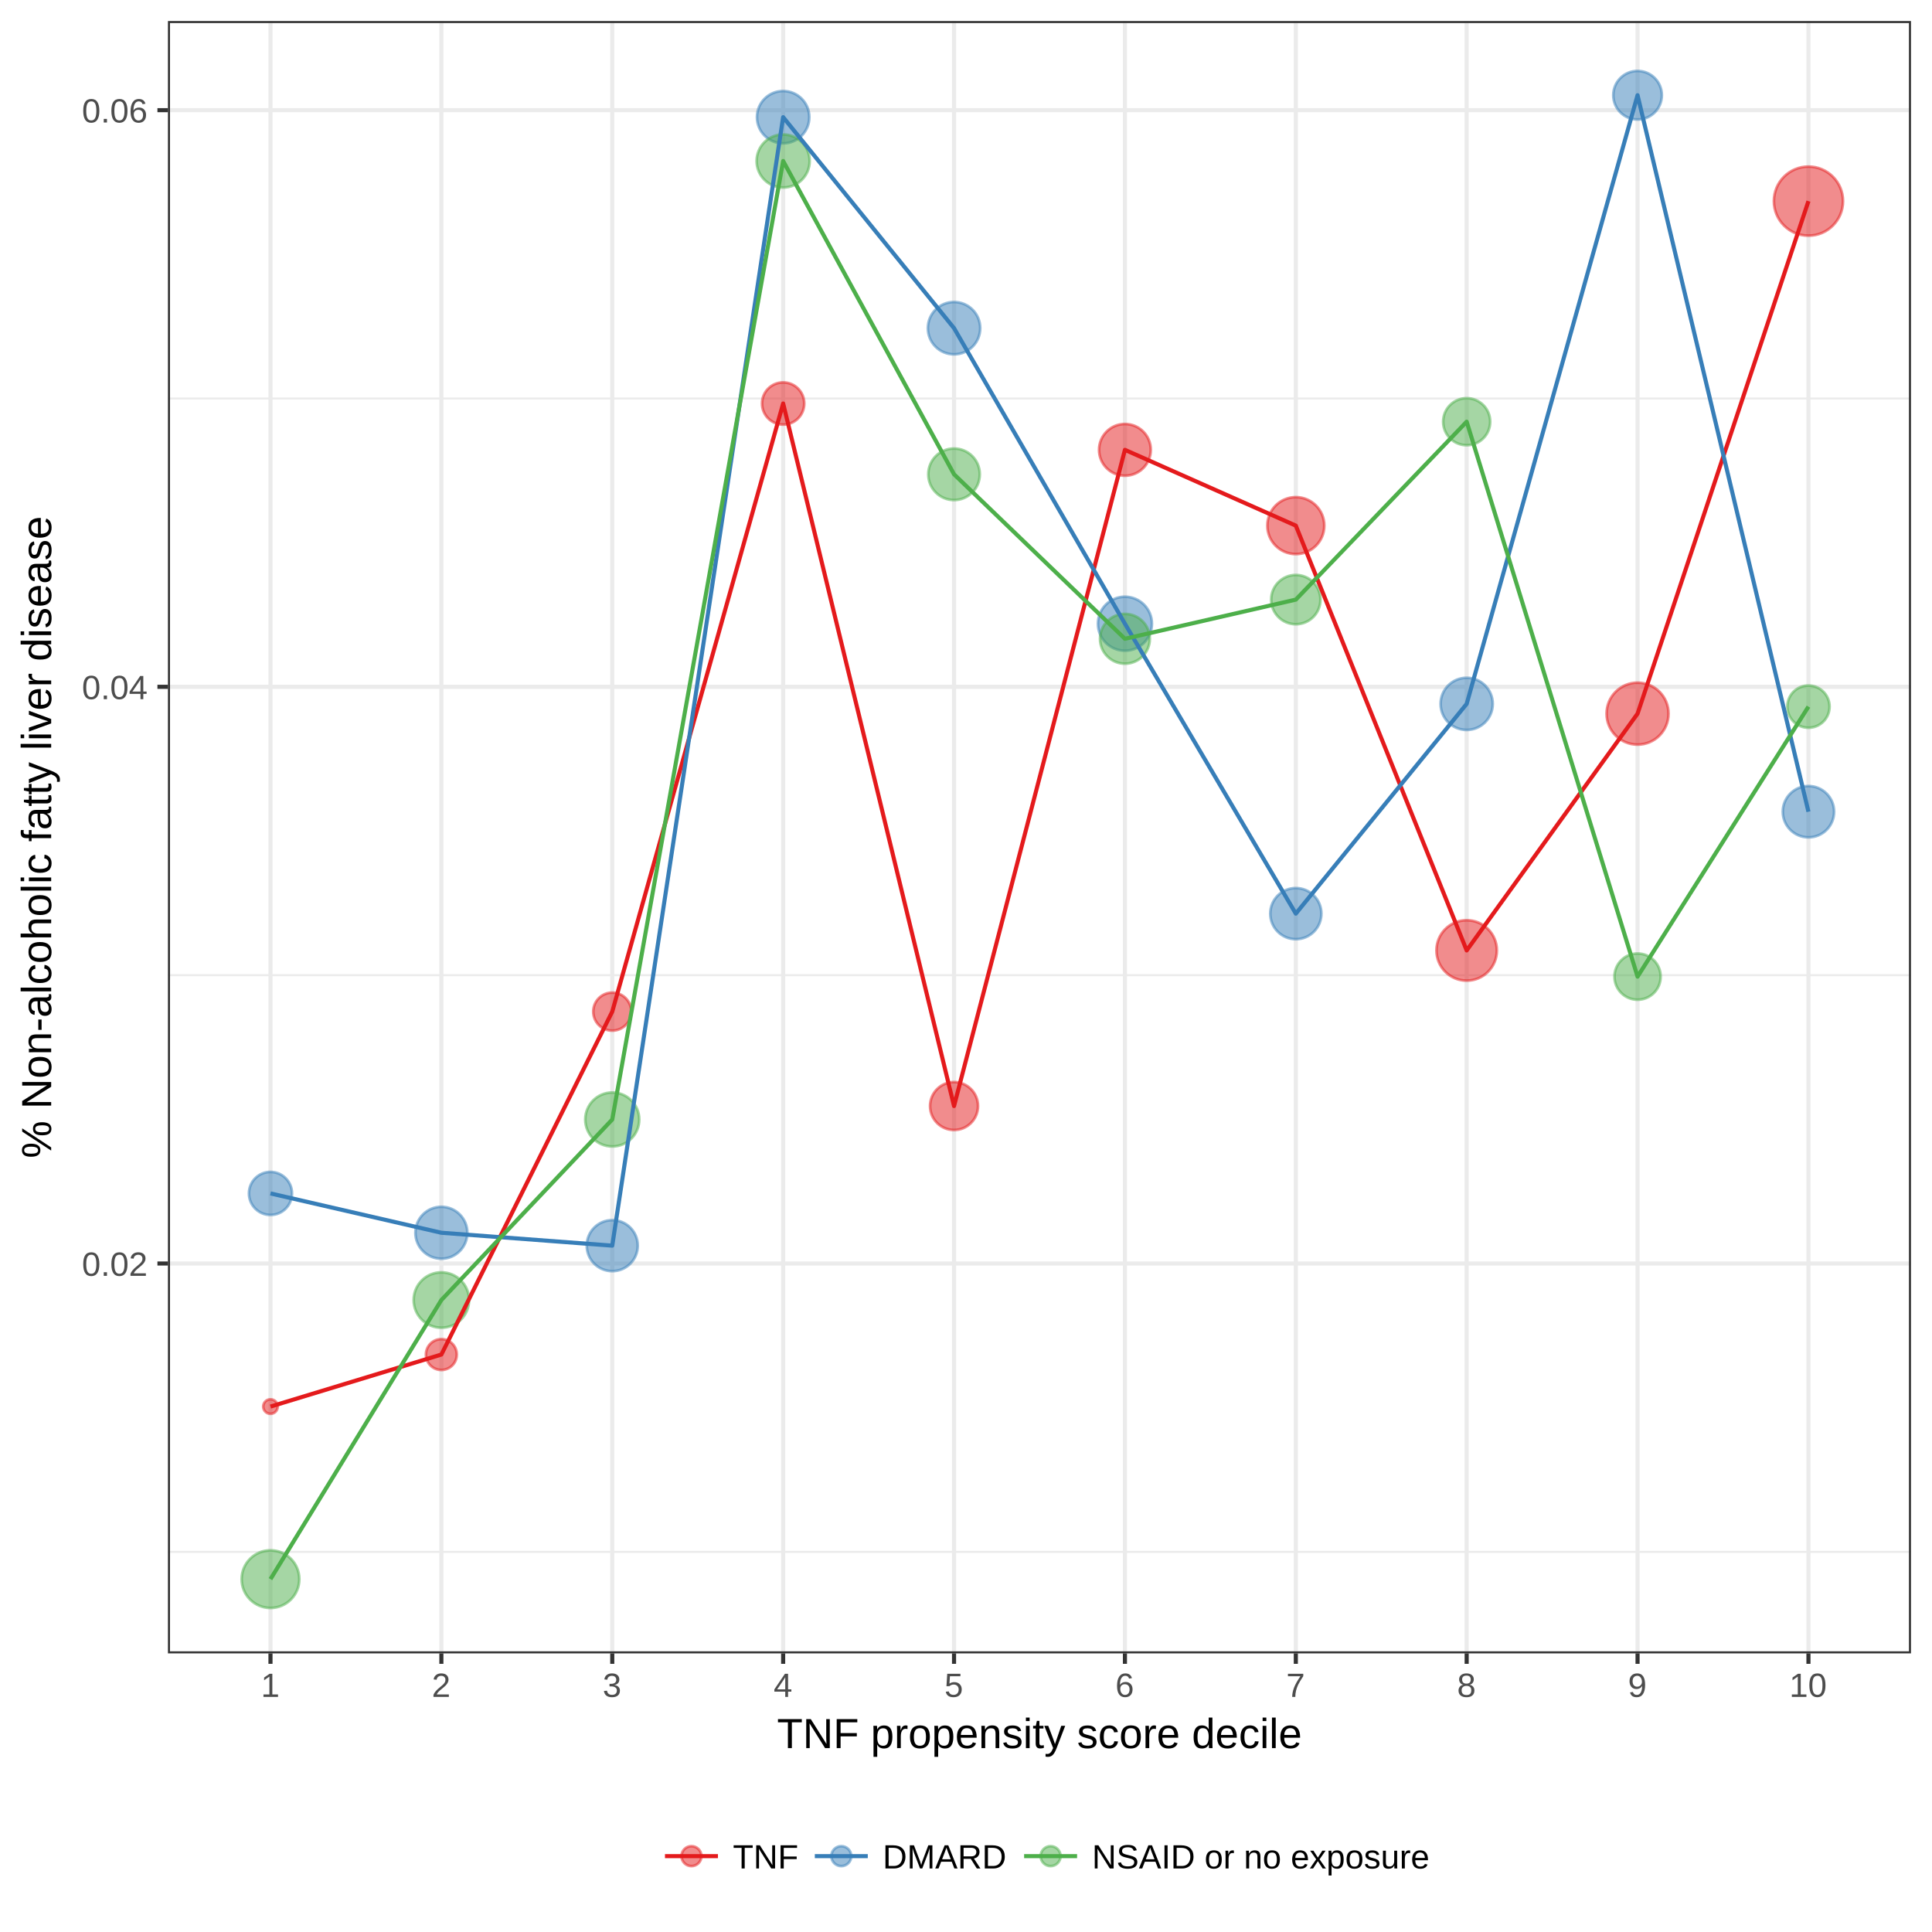
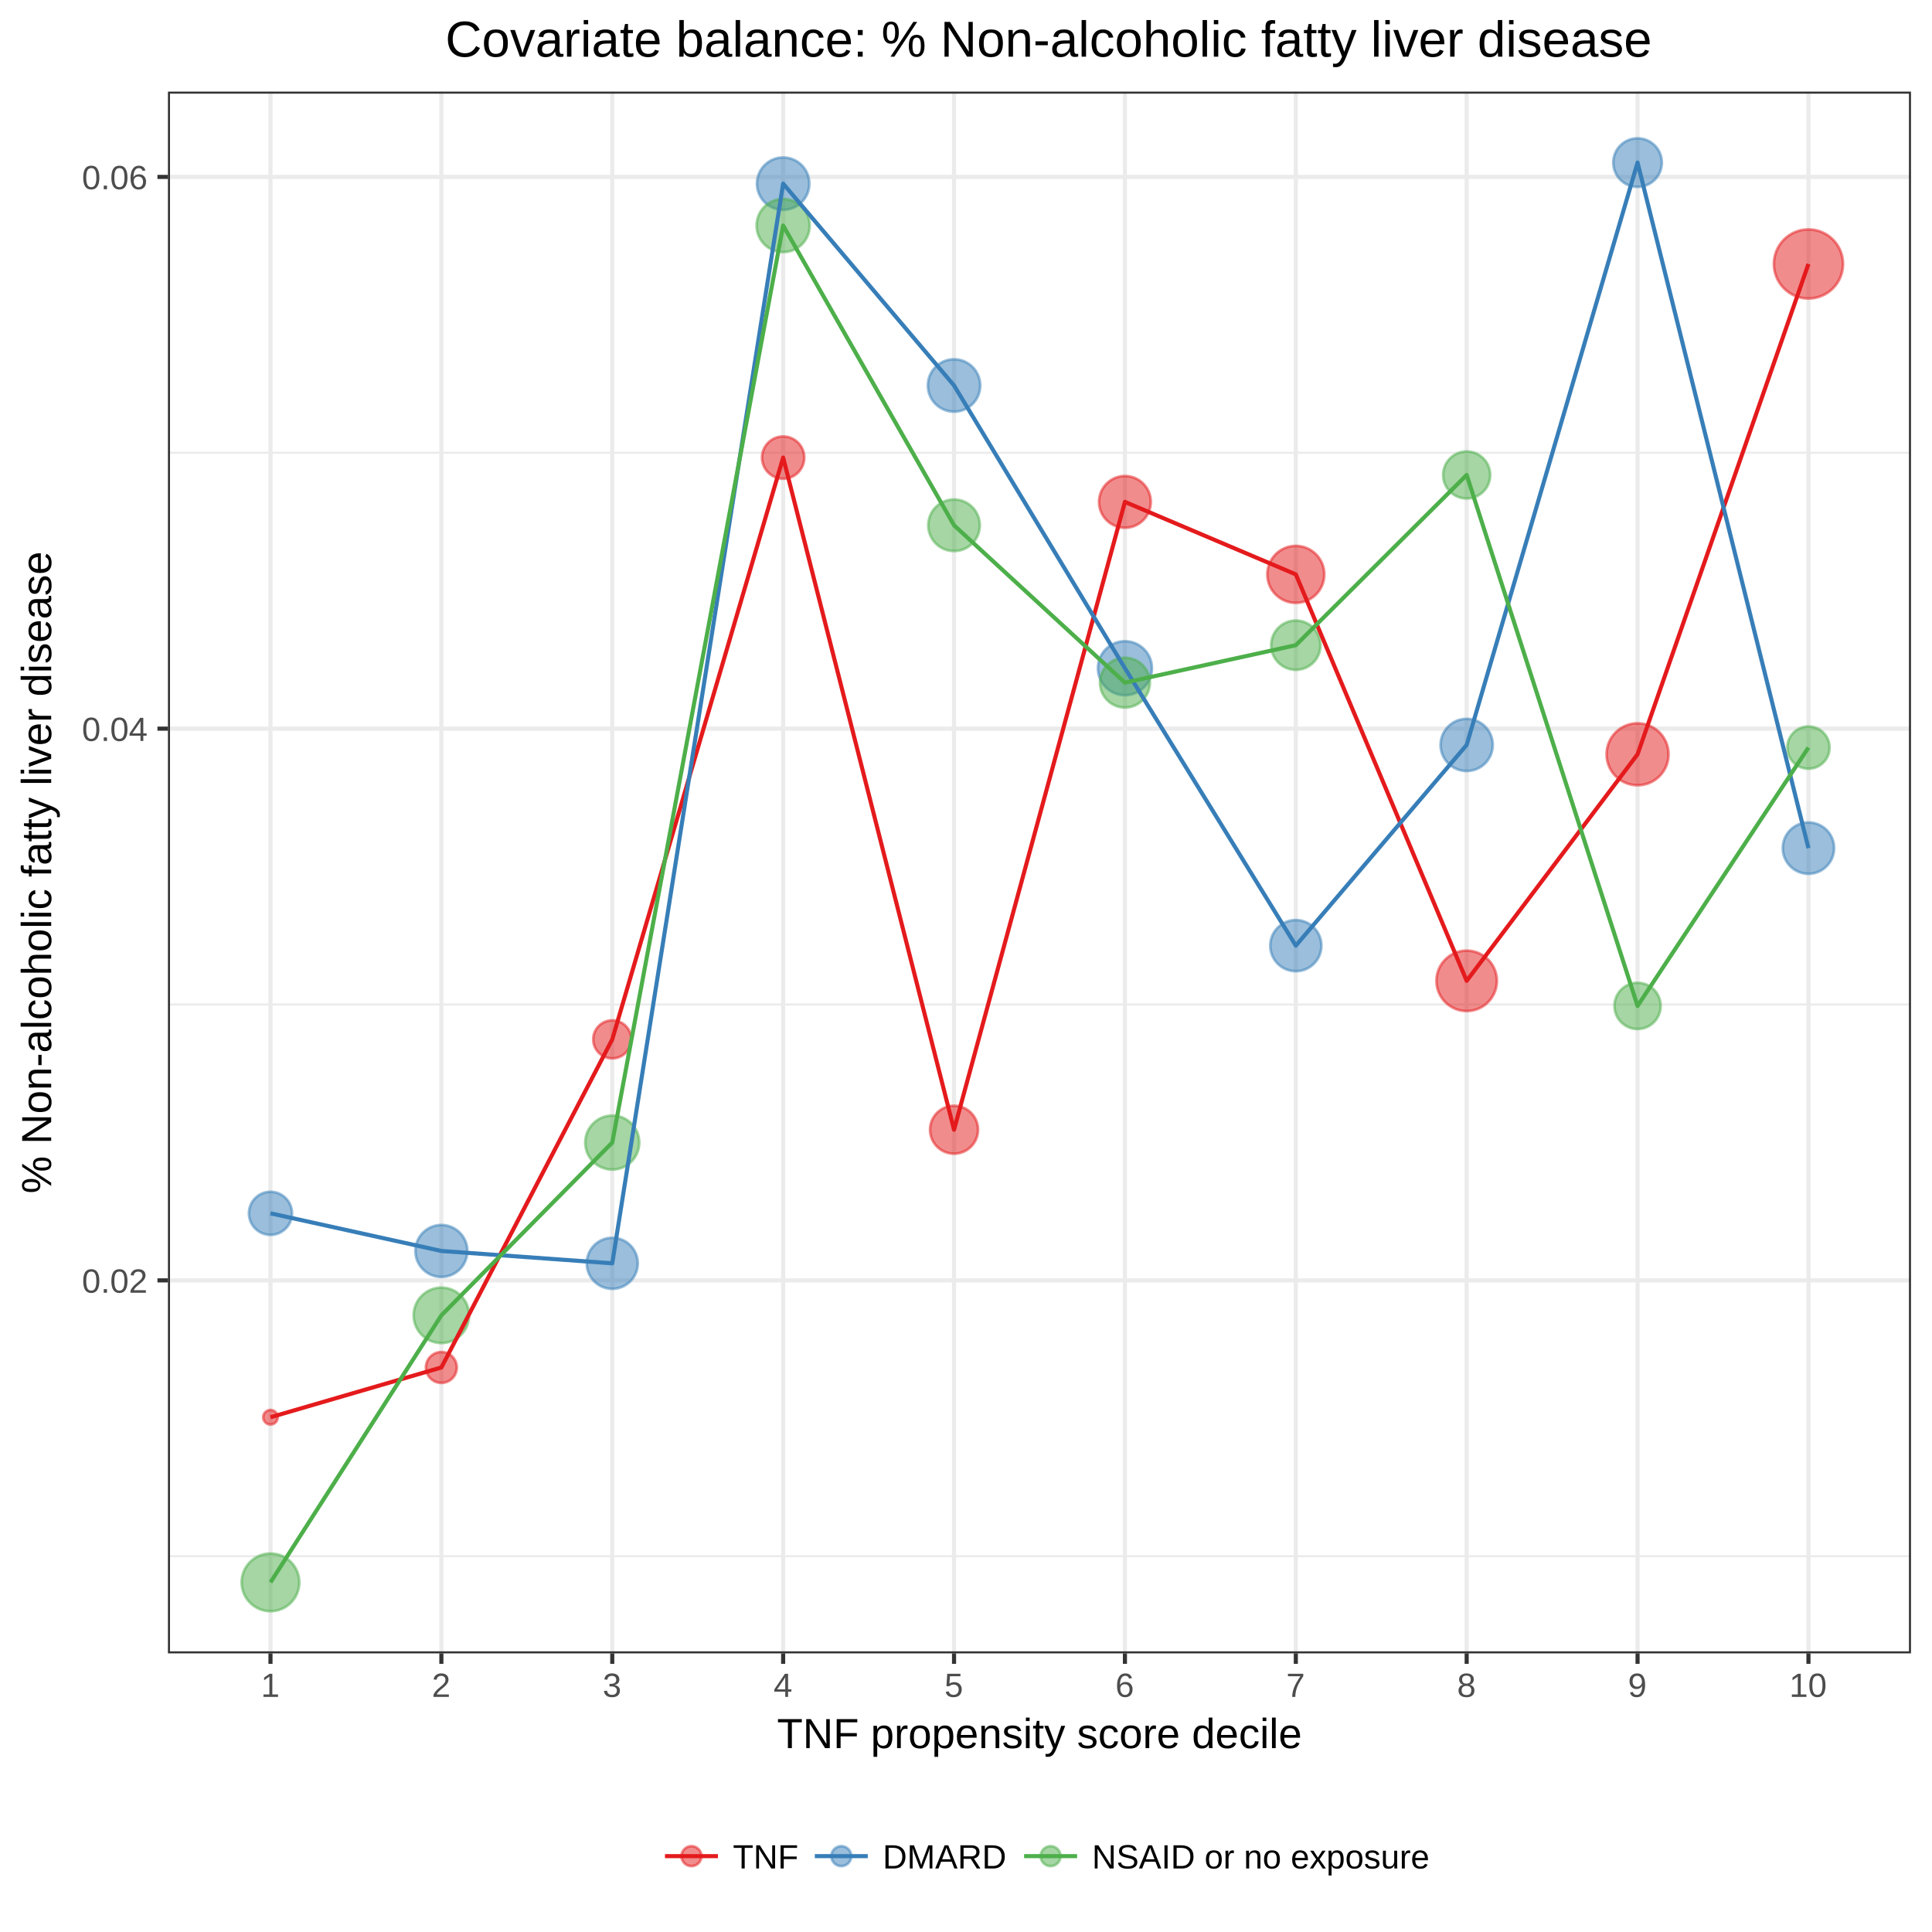
<svg xmlns="http://www.w3.org/2000/svg" viewBox="0 0 504.00 504.00">
  <defs>
    <style type="text/css">
    line, polyline, path, rect, circle {
      fill: none;
      stroke: #000000;
      stroke-linecap: round;
      stroke-linejoin: round;
      stroke-miterlimit: 10.00;
    }
  </style>
  </defs>
  <rect width="100%" height="100%" style="stroke: none; fill: #FFFFFF;" />
  <rect x="0.00" y="-0.00" width="504.00" height="504.00" style="stroke-width: 1.07; stroke: #FFFFFF; fill: #FFFFFF;" />
  <defs>
-     <clipPath id="cpNDMuODEzM3w0OTguNTIxfDQzMS4zMDl8NS40Nzk0NQ==">
-       <rect x="43.81" y="5.48" width="454.71" height="425.83" />
+     <clipPath id="cpNDMuODEzM3w0OTguNTIxfDQzMS4zMDl8MjMuODk4NQ==">
+       <rect x="43.81" y="23.90" width="454.71" height="407.41" />
    </clipPath>
  </defs>
-   <rect x="43.81" y="5.48" width="454.71" height="425.83" style="stroke-width: 1.07; stroke: none; fill: #FFFFFF;" clip-path="url(#cpNDMuODEzM3w0OTguNTIxfDQzMS4zMDl8NS40Nzk0NQ==)" />
-   <polyline points="43.81,404.83 498.52,404.83 " style="stroke-width: 0.53; stroke: #EBEBEB; stroke-linecap: butt;" clip-path="url(#cpNDMuODEzM3w0OTguNTIxfDQzMS4zMDl8NS40Nzk0NQ==)" />
-   <polyline points="43.81,254.39 498.52,254.39 " style="stroke-width: 0.53; stroke: #EBEBEB; stroke-linecap: butt;" clip-path="url(#cpNDMuODEzM3w0OTguNTIxfDQzMS4zMDl8NS40Nzk0NQ==)" />
-   <polyline points="43.81,103.95 498.52,103.95 " style="stroke-width: 0.53; stroke: #EBEBEB; stroke-linecap: butt;" clip-path="url(#cpNDMuODEzM3w0OTguNTIxfDQzMS4zMDl8NS40Nzk0NQ==)" />
-   <polyline points="43.81,329.61 498.52,329.61 " style="stroke-width: 1.07; stroke: #EBEBEB; stroke-linecap: butt;" clip-path="url(#cpNDMuODEzM3w0OTguNTIxfDQzMS4zMDl8NS40Nzk0NQ==)" />
-   <polyline points="43.81,179.17 498.52,179.17 " style="stroke-width: 1.07; stroke: #EBEBEB; stroke-linecap: butt;" clip-path="url(#cpNDMuODEzM3w0OTguNTIxfDQzMS4zMDl8NS40Nzk0NQ==)" />
-   <polyline points="43.81,28.74 498.52,28.74 " style="stroke-width: 1.07; stroke: #EBEBEB; stroke-linecap: butt;" clip-path="url(#cpNDMuODEzM3w0OTguNTIxfDQzMS4zMDl8NS40Nzk0NQ==)" />
-   <polyline points="70.56,431.31 70.56,5.48 " style="stroke-width: 1.07; stroke: #EBEBEB; stroke-linecap: butt;" clip-path="url(#cpNDMuODEzM3w0OTguNTIxfDQzMS4zMDl8NS40Nzk0NQ==)" />
-   <polyline points="115.14,431.31 115.14,5.48 " style="stroke-width: 1.07; stroke: #EBEBEB; stroke-linecap: butt;" clip-path="url(#cpNDMuODEzM3w0OTguNTIxfDQzMS4zMDl8NS40Nzk0NQ==)" />
-   <polyline points="159.72,431.31 159.72,5.48 " style="stroke-width: 1.07; stroke: #EBEBEB; stroke-linecap: butt;" clip-path="url(#cpNDMuODEzM3w0OTguNTIxfDQzMS4zMDl8NS40Nzk0NQ==)" />
-   <polyline points="204.30,431.31 204.30,5.48 " style="stroke-width: 1.07; stroke: #EBEBEB; stroke-linecap: butt;" clip-path="url(#cpNDMuODEzM3w0OTguNTIxfDQzMS4zMDl8NS40Nzk0NQ==)" />
-   <polyline points="248.88,431.31 248.88,5.48 " style="stroke-width: 1.07; stroke: #EBEBEB; stroke-linecap: butt;" clip-path="url(#cpNDMuODEzM3w0OTguNTIxfDQzMS4zMDl8NS40Nzk0NQ==)" />
-   <polyline points="293.46,431.31 293.46,5.48 " style="stroke-width: 1.07; stroke: #EBEBEB; stroke-linecap: butt;" clip-path="url(#cpNDMuODEzM3w0OTguNTIxfDQzMS4zMDl8NS40Nzk0NQ==)" />
-   <polyline points="338.04,431.31 338.04,5.48 " style="stroke-width: 1.07; stroke: #EBEBEB; stroke-linecap: butt;" clip-path="url(#cpNDMuODEzM3w0OTguNTIxfDQzMS4zMDl8NS40Nzk0NQ==)" />
-   <polyline points="382.61,431.31 382.61,5.48 " style="stroke-width: 1.07; stroke: #EBEBEB; stroke-linecap: butt;" clip-path="url(#cpNDMuODEzM3w0OTguNTIxfDQzMS4zMDl8NS40Nzk0NQ==)" />
-   <polyline points="427.19,431.31 427.19,5.48 " style="stroke-width: 1.07; stroke: #EBEBEB; stroke-linecap: butt;" clip-path="url(#cpNDMuODEzM3w0OTguNTIxfDQzMS4zMDl8NS40Nzk0NQ==)" />
-   <polyline points="471.77,431.31 471.77,5.48 " style="stroke-width: 1.07; stroke: #EBEBEB; stroke-linecap: butt;" clip-path="url(#cpNDMuODEzM3w0OTguNTIxfDQzMS4zMDl8NS40Nzk0NQ==)" />
-   <circle cx="70.56" cy="366.93" r="1.42pt" style="stroke-width: 0.71; stroke: #E41A1C; stroke-opacity: 0.50; fill: #E41A1C; fill-opacity: 0.50;" clip-path="url(#cpNDMuODEzM3w0OTguNTIxfDQzMS4zMDl8NS40Nzk0NQ==)" />
-   <circle cx="115.14" cy="353.36" r="3.02pt" style="stroke-width: 0.71; stroke: #E41A1C; stroke-opacity: 0.50; fill: #E41A1C; fill-opacity: 0.50;" clip-path="url(#cpNDMuODEzM3w0OTguNTIxfDQzMS4zMDl8NS40Nzk0NQ==)" />
-   <circle cx="159.72" cy="263.90" r="3.72pt" style="stroke-width: 0.71; stroke: #E41A1C; stroke-opacity: 0.50; fill: #E41A1C; fill-opacity: 0.50;" clip-path="url(#cpNDMuODEzM3w0OTguNTIxfDQzMS4zMDl8NS40Nzk0NQ==)" />
-   <circle cx="204.30" cy="105.26" r="4.13pt" style="stroke-width: 0.71; stroke: #E41A1C; stroke-opacity: 0.50; fill: #E41A1C; fill-opacity: 0.50;" clip-path="url(#cpNDMuODEzM3w0OTguNTIxfDQzMS4zMDl8NS40Nzk0NQ==)" />
-   <circle cx="248.88" cy="288.53" r="4.69pt" style="stroke-width: 0.71; stroke: #E41A1C; stroke-opacity: 0.50; fill: #E41A1C; fill-opacity: 0.50;" clip-path="url(#cpNDMuODEzM3w0OTguNTIxfDQzMS4zMDl8NS40Nzk0NQ==)" />
-   <circle cx="293.46" cy="117.35" r="5.06pt" style="stroke-width: 0.71; stroke: #E41A1C; stroke-opacity: 0.50; fill: #E41A1C; fill-opacity: 0.50;" clip-path="url(#cpNDMuODEzM3w0OTguNTIxfDQzMS4zMDl8NS40Nzk0NQ==)" />
-   <circle cx="338.04" cy="137.12" r="5.57pt" style="stroke-width: 0.71; stroke: #E41A1C; stroke-opacity: 0.50; fill: #E41A1C; fill-opacity: 0.50;" clip-path="url(#cpNDMuODEzM3w0OTguNTIxfDQzMS4zMDl8NS40Nzk0NQ==)" />
-   <circle cx="382.61" cy="247.94" r="5.91pt" style="stroke-width: 0.71; stroke: #E41A1C; stroke-opacity: 0.50; fill: #E41A1C; fill-opacity: 0.50;" clip-path="url(#cpNDMuODEzM3w0OTguNTIxfDQzMS4zMDl8NS40Nzk0NQ==)" />
-   <circle cx="427.19" cy="186.17" r="6.06pt" style="stroke-width: 0.71; stroke: #E41A1C; stroke-opacity: 0.50; fill: #E41A1C; fill-opacity: 0.50;" clip-path="url(#cpNDMuODEzM3w0OTguNTIxfDQzMS4zMDl8NS40Nzk0NQ==)" />
-   <circle cx="471.77" cy="52.47" r="6.76pt" style="stroke-width: 0.71; stroke: #E41A1C; stroke-opacity: 0.50; fill: #E41A1C; fill-opacity: 0.50;" clip-path="url(#cpNDMuODEzM3w0OTguNTIxfDQzMS4zMDl8NS40Nzk0NQ==)" />
-   <circle cx="70.56" cy="311.33" r="4.21pt" style="stroke-width: 0.71; stroke: #377EB8; stroke-opacity: 0.50; fill: #377EB8; fill-opacity: 0.50;" clip-path="url(#cpNDMuODEzM3w0OTguNTIxfDQzMS4zMDl8NS40Nzk0NQ==)" />
-   <circle cx="115.14" cy="321.59" r="5.08pt" style="stroke-width: 0.71; stroke: #377EB8; stroke-opacity: 0.50; fill: #377EB8; fill-opacity: 0.50;" clip-path="url(#cpNDMuODEzM3w0OTguNTIxfDQzMS4zMDl8NS40Nzk0NQ==)" />
-   <circle cx="159.72" cy="324.95" r="4.99pt" style="stroke-width: 0.71; stroke: #377EB8; stroke-opacity: 0.50; fill: #377EB8; fill-opacity: 0.50;" clip-path="url(#cpNDMuODEzM3w0OTguNTIxfDQzMS4zMDl8NS40Nzk0NQ==)" />
-   <circle cx="204.30" cy="30.57" r="5.12pt" style="stroke-width: 0.71; stroke: #377EB8; stroke-opacity: 0.50; fill: #377EB8; fill-opacity: 0.50;" clip-path="url(#cpNDMuODEzM3w0OTguNTIxfDQzMS4zMDl8NS40Nzk0NQ==)" />
-   <circle cx="248.88" cy="85.61" r="5.12pt" style="stroke-width: 0.71; stroke: #377EB8; stroke-opacity: 0.50; fill: #377EB8; fill-opacity: 0.50;" clip-path="url(#cpNDMuODEzM3w0OTguNTIxfDQzMS4zMDl8NS40Nzk0NQ==)" />
-   <circle cx="293.46" cy="162.71" r="5.28pt" style="stroke-width: 0.71; stroke: #377EB8; stroke-opacity: 0.50; fill: #377EB8; fill-opacity: 0.50;" clip-path="url(#cpNDMuODEzM3w0OTguNTIxfDQzMS4zMDl8NS40Nzk0NQ==)" />
-   <circle cx="338.04" cy="238.34" r="5.00pt" style="stroke-width: 0.71; stroke: #377EB8; stroke-opacity: 0.50; fill: #377EB8; fill-opacity: 0.50;" clip-path="url(#cpNDMuODEzM3w0OTguNTIxfDQzMS4zMDl8NS40Nzk0NQ==)" />
-   <circle cx="382.61" cy="183.62" r="5.10pt" style="stroke-width: 0.71; stroke: #377EB8; stroke-opacity: 0.50; fill: #377EB8; fill-opacity: 0.50;" clip-path="url(#cpNDMuODEzM3w0OTguNTIxfDQzMS4zMDl8NS40Nzk0NQ==)" />
-   <circle cx="427.19" cy="24.84" r="4.75pt" style="stroke-width: 0.71; stroke: #377EB8; stroke-opacity: 0.50; fill: #377EB8; fill-opacity: 0.50;" clip-path="url(#cpNDMuODEzM3w0OTguNTIxfDQzMS4zMDl8NS40Nzk0NQ==)" />
-   <circle cx="471.77" cy="211.75" r="5.02pt" style="stroke-width: 0.71; stroke: #377EB8; stroke-opacity: 0.50; fill: #377EB8; fill-opacity: 0.50;" clip-path="url(#cpNDMuODEzM3w0OTguNTIxfDQzMS4zMDl8NS40Nzk0NQ==)" />
-   <circle cx="70.56" cy="411.95" r="5.64pt" style="stroke-width: 0.71; stroke: #4DAF4A; stroke-opacity: 0.50; fill: #4DAF4A; fill-opacity: 0.50;" clip-path="url(#cpNDMuODEzM3w0OTguNTIxfDQzMS4zMDl8NS40Nzk0NQ==)" />
-   <circle cx="115.14" cy="339.14" r="5.42pt" style="stroke-width: 0.71; stroke: #4DAF4A; stroke-opacity: 0.50; fill: #4DAF4A; fill-opacity: 0.50;" clip-path="url(#cpNDMuODEzM3w0OTguNTIxfDQzMS4zMDl8NS40Nzk0NQ==)" />
-   <circle cx="159.72" cy="292.04" r="5.28pt" style="stroke-width: 0.71; stroke: #4DAF4A; stroke-opacity: 0.50; fill: #4DAF4A; fill-opacity: 0.50;" clip-path="url(#cpNDMuODEzM3w0OTguNTIxfDQzMS4zMDl8NS40Nzk0NQ==)" />
-   <circle cx="204.30" cy="42.00" r="5.19pt" style="stroke-width: 0.71; stroke: #4DAF4A; stroke-opacity: 0.50; fill: #4DAF4A; fill-opacity: 0.50;" clip-path="url(#cpNDMuODEzM3w0OTguNTIxfDQzMS4zMDl8NS40Nzk0NQ==)" />
-   <circle cx="248.88" cy="123.73" r="5.04pt" style="stroke-width: 0.71; stroke: #4DAF4A; stroke-opacity: 0.50; fill: #4DAF4A; fill-opacity: 0.50;" clip-path="url(#cpNDMuODEzM3w0OTguNTIxfDQzMS4zMDl8NS40Nzk0NQ==)" />
-   <circle cx="293.46" cy="166.64" r="4.87pt" style="stroke-width: 0.71; stroke: #4DAF4A; stroke-opacity: 0.50; fill: #4DAF4A; fill-opacity: 0.50;" clip-path="url(#cpNDMuODEzM3w0OTguNTIxfDQzMS4zMDl8NS40Nzk0NQ==)" />
-   <circle cx="338.04" cy="156.42" r="4.82pt" style="stroke-width: 0.71; stroke: #4DAF4A; stroke-opacity: 0.50; fill: #4DAF4A; fill-opacity: 0.50;" clip-path="url(#cpNDMuODEzM3w0OTguNTIxfDQzMS4zMDl8NS40Nzk0NQ==)" />
-   <circle cx="382.61" cy="110.01" r="4.60pt" style="stroke-width: 0.71; stroke: #4DAF4A; stroke-opacity: 0.50; fill: #4DAF4A; fill-opacity: 0.50;" clip-path="url(#cpNDMuODEzM3w0OTguNTIxfDQzMS4zMDl8NS40Nzk0NQ==)" />
-   <circle cx="427.19" cy="254.77" r="4.52pt" style="stroke-width: 0.71; stroke: #4DAF4A; stroke-opacity: 0.50; fill: #4DAF4A; fill-opacity: 0.50;" clip-path="url(#cpNDMuODEzM3w0OTguNTIxfDQzMS4zMDl8NS40Nzk0NQ==)" />
-   <circle cx="471.77" cy="184.34" r="4.13pt" style="stroke-width: 0.71; stroke: #4DAF4A; stroke-opacity: 0.50; fill: #4DAF4A; fill-opacity: 0.50;" clip-path="url(#cpNDMuODEzM3w0OTguNTIxfDQzMS4zMDl8NS40Nzk0NQ==)" />
-   <polyline points="70.56,366.93 115.14,353.36 159.72,263.90 204.30,105.26 248.88,288.53 293.46,117.35 338.04,137.12 382.61,247.94 427.19,186.17 471.77,52.47 " style="stroke-width: 1.07; stroke: #E41A1C; stroke-linecap: butt;" clip-path="url(#cpNDMuODEzM3w0OTguNTIxfDQzMS4zMDl8NS40Nzk0NQ==)" />
-   <polyline points="70.56,311.33 115.14,321.59 159.72,324.95 204.30,30.57 248.88,85.61 293.46,162.71 338.04,238.34 382.61,183.62 427.19,24.84 471.77,211.75 " style="stroke-width: 1.07; stroke: #377EB8; stroke-linecap: butt;" clip-path="url(#cpNDMuODEzM3w0OTguNTIxfDQzMS4zMDl8NS40Nzk0NQ==)" />
-   <polyline points="70.56,411.95 115.14,339.14 159.72,292.04 204.30,42.00 248.88,123.73 293.46,166.64 338.04,156.42 382.61,110.01 427.19,254.77 471.77,184.34 " style="stroke-width: 1.07; stroke: #4DAF4A; stroke-linecap: butt;" clip-path="url(#cpNDMuODEzM3w0OTguNTIxfDQzMS4zMDl8NS40Nzk0NQ==)" />
-   <rect x="43.81" y="5.48" width="454.71" height="425.83" style="stroke-width: 1.07; stroke: #333333;" clip-path="url(#cpNDMuODEzM3w0OTguNTIxfDQzMS4zMDl8NS40Nzk0NQ==)" />
+   <rect x="43.81" y="23.90" width="454.71" height="407.41" style="stroke-width: 1.07; stroke: none; fill: #FFFFFF;" clip-path="url(#cpNDMuODEzM3w0OTguNTIxfDQzMS4zMDl8MjMuODk4NQ==)" />
+   <polyline points="43.81,405.97 498.52,405.97 " style="stroke-width: 0.53; stroke: #EBEBEB; stroke-linecap: butt;" clip-path="url(#cpNDMuODEzM3w0OTguNTIxfDQzMS4zMDl8MjMuODk4NQ==)" />
+   <polyline points="43.81,262.04 498.52,262.04 " style="stroke-width: 0.53; stroke: #EBEBEB; stroke-linecap: butt;" clip-path="url(#cpNDMuODEzM3w0OTguNTIxfDQzMS4zMDl8MjMuODk4NQ==)" />
+   <polyline points="43.81,118.11 498.52,118.11 " style="stroke-width: 0.53; stroke: #EBEBEB; stroke-linecap: butt;" clip-path="url(#cpNDMuODEzM3w0OTguNTIxfDQzMS4zMDl8MjMuODk4NQ==)" />
+   <polyline points="43.81,334.01 498.52,334.01 " style="stroke-width: 1.07; stroke: #EBEBEB; stroke-linecap: butt;" clip-path="url(#cpNDMuODEzM3w0OTguNTIxfDQzMS4zMDl8MjMuODk4NQ==)" />
+   <polyline points="43.81,190.08 498.52,190.08 " style="stroke-width: 1.07; stroke: #EBEBEB; stroke-linecap: butt;" clip-path="url(#cpNDMuODEzM3w0OTguNTIxfDQzMS4zMDl8MjMuODk4NQ==)" />
+   <polyline points="43.81,46.15 498.52,46.15 " style="stroke-width: 1.07; stroke: #EBEBEB; stroke-linecap: butt;" clip-path="url(#cpNDMuODEzM3w0OTguNTIxfDQzMS4zMDl8MjMuODk4NQ==)" />
+   <polyline points="70.56,431.31 70.56,23.90 " style="stroke-width: 1.07; stroke: #EBEBEB; stroke-linecap: butt;" clip-path="url(#cpNDMuODEzM3w0OTguNTIxfDQzMS4zMDl8MjMuODk4NQ==)" />
+   <polyline points="115.14,431.31 115.14,23.90 " style="stroke-width: 1.07; stroke: #EBEBEB; stroke-linecap: butt;" clip-path="url(#cpNDMuODEzM3w0OTguNTIxfDQzMS4zMDl8MjMuODk4NQ==)" />
+   <polyline points="159.72,431.31 159.72,23.90 " style="stroke-width: 1.07; stroke: #EBEBEB; stroke-linecap: butt;" clip-path="url(#cpNDMuODEzM3w0OTguNTIxfDQzMS4zMDl8MjMuODk4NQ==)" />
+   <polyline points="204.30,431.31 204.30,23.90 " style="stroke-width: 1.07; stroke: #EBEBEB; stroke-linecap: butt;" clip-path="url(#cpNDMuODEzM3w0OTguNTIxfDQzMS4zMDl8MjMuODk4NQ==)" />
+   <polyline points="248.88,431.31 248.88,23.90 " style="stroke-width: 1.07; stroke: #EBEBEB; stroke-linecap: butt;" clip-path="url(#cpNDMuODEzM3w0OTguNTIxfDQzMS4zMDl8MjMuODk4NQ==)" />
+   <polyline points="293.46,431.31 293.46,23.90 " style="stroke-width: 1.07; stroke: #EBEBEB; stroke-linecap: butt;" clip-path="url(#cpNDMuODEzM3w0OTguNTIxfDQzMS4zMDl8MjMuODk4NQ==)" />
+   <polyline points="338.04,431.31 338.04,23.90 " style="stroke-width: 1.07; stroke: #EBEBEB; stroke-linecap: butt;" clip-path="url(#cpNDMuODEzM3w0OTguNTIxfDQzMS4zMDl8MjMuODk4NQ==)" />
+   <polyline points="382.61,431.31 382.61,23.90 " style="stroke-width: 1.07; stroke: #EBEBEB; stroke-linecap: butt;" clip-path="url(#cpNDMuODEzM3w0OTguNTIxfDQzMS4zMDl8MjMuODk4NQ==)" />
+   <polyline points="427.19,431.31 427.19,23.90 " style="stroke-width: 1.07; stroke: #EBEBEB; stroke-linecap: butt;" clip-path="url(#cpNDMuODEzM3w0OTguNTIxfDQzMS4zMDl8MjMuODk4NQ==)" />
+   <polyline points="471.77,431.31 471.77,23.90 " style="stroke-width: 1.07; stroke: #EBEBEB; stroke-linecap: butt;" clip-path="url(#cpNDMuODEzM3w0OTguNTIxfDQzMS4zMDl8MjMuODk4NQ==)" />
+   <circle cx="70.56" cy="369.72" r="1.42pt" style="stroke-width: 0.71; stroke: #E41A1C; stroke-opacity: 0.50; fill: #E41A1C; fill-opacity: 0.50;" clip-path="url(#cpNDMuODEzM3w0OTguNTIxfDQzMS4zMDl8MjMuODk4NQ==)" />
+   <circle cx="115.14" cy="356.73" r="3.02pt" style="stroke-width: 0.71; stroke: #E41A1C; stroke-opacity: 0.50; fill: #E41A1C; fill-opacity: 0.50;" clip-path="url(#cpNDMuODEzM3w0OTguNTIxfDQzMS4zMDl8MjMuODk4NQ==)" />
+   <circle cx="159.72" cy="271.14" r="3.72pt" style="stroke-width: 0.71; stroke: #E41A1C; stroke-opacity: 0.50; fill: #E41A1C; fill-opacity: 0.50;" clip-path="url(#cpNDMuODEzM3w0OTguNTIxfDQzMS4zMDl8MjMuODk4NQ==)" />
+   <circle cx="204.30" cy="119.37" r="4.13pt" style="stroke-width: 0.71; stroke: #E41A1C; stroke-opacity: 0.50; fill: #E41A1C; fill-opacity: 0.50;" clip-path="url(#cpNDMuODEzM3w0OTguNTIxfDQzMS4zMDl8MjMuODk4NQ==)" />
+   <circle cx="248.88" cy="294.71" r="4.69pt" style="stroke-width: 0.71; stroke: #E41A1C; stroke-opacity: 0.50; fill: #E41A1C; fill-opacity: 0.50;" clip-path="url(#cpNDMuODEzM3w0OTguNTIxfDQzMS4zMDl8MjMuODk4NQ==)" />
+   <circle cx="293.46" cy="130.93" r="5.06pt" style="stroke-width: 0.71; stroke: #E41A1C; stroke-opacity: 0.50; fill: #E41A1C; fill-opacity: 0.50;" clip-path="url(#cpNDMuODEzM3w0OTguNTIxfDQzMS4zMDl8MjMuODk4NQ==)" />
+   <circle cx="338.04" cy="149.84" r="5.57pt" style="stroke-width: 0.71; stroke: #E41A1C; stroke-opacity: 0.50; fill: #E41A1C; fill-opacity: 0.50;" clip-path="url(#cpNDMuODEzM3w0OTguNTIxfDQzMS4zMDl8MjMuODk4NQ==)" />
+   <circle cx="382.61" cy="255.87" r="5.91pt" style="stroke-width: 0.71; stroke: #E41A1C; stroke-opacity: 0.50; fill: #E41A1C; fill-opacity: 0.50;" clip-path="url(#cpNDMuODEzM3w0OTguNTIxfDQzMS4zMDl8MjMuODk4NQ==)" />
+   <circle cx="427.19" cy="196.77" r="6.06pt" style="stroke-width: 0.71; stroke: #E41A1C; stroke-opacity: 0.50; fill: #E41A1C; fill-opacity: 0.50;" clip-path="url(#cpNDMuODEzM3w0OTguNTIxfDQzMS4zMDl8MjMuODk4NQ==)" />
+   <circle cx="471.77" cy="68.86" r="6.76pt" style="stroke-width: 0.71; stroke: #E41A1C; stroke-opacity: 0.50; fill: #E41A1C; fill-opacity: 0.50;" clip-path="url(#cpNDMuODEzM3w0OTguNTIxfDQzMS4zMDl8MjMuODk4NQ==)" />
+   <circle cx="70.56" cy="316.52" r="4.21pt" style="stroke-width: 0.71; stroke: #377EB8; stroke-opacity: 0.50; fill: #377EB8; fill-opacity: 0.50;" clip-path="url(#cpNDMuODEzM3w0OTguNTIxfDQzMS4zMDl8MjMuODk4NQ==)" />
+   <circle cx="115.14" cy="326.34" r="5.08pt" style="stroke-width: 0.71; stroke: #377EB8; stroke-opacity: 0.50; fill: #377EB8; fill-opacity: 0.50;" clip-path="url(#cpNDMuODEzM3w0OTguNTIxfDQzMS4zMDl8MjMuODk4NQ==)" />
+   <circle cx="159.72" cy="329.56" r="4.99pt" style="stroke-width: 0.71; stroke: #377EB8; stroke-opacity: 0.50; fill: #377EB8; fill-opacity: 0.50;" clip-path="url(#cpNDMuODEzM3w0OTguNTIxfDQzMS4zMDl8MjMuODk4NQ==)" />
+   <circle cx="204.30" cy="47.91" r="5.12pt" style="stroke-width: 0.71; stroke: #377EB8; stroke-opacity: 0.50; fill: #377EB8; fill-opacity: 0.50;" clip-path="url(#cpNDMuODEzM3w0OTguNTIxfDQzMS4zMDl8MjMuODk4NQ==)" />
+   <circle cx="248.88" cy="100.56" r="5.12pt" style="stroke-width: 0.71; stroke: #377EB8; stroke-opacity: 0.50; fill: #377EB8; fill-opacity: 0.50;" clip-path="url(#cpNDMuODEzM3w0OTguNTIxfDQzMS4zMDl8MjMuODk4NQ==)" />
+   <circle cx="293.46" cy="174.32" r="5.28pt" style="stroke-width: 0.71; stroke: #377EB8; stroke-opacity: 0.50; fill: #377EB8; fill-opacity: 0.50;" clip-path="url(#cpNDMuODEzM3w0OTguNTIxfDQzMS4zMDl8MjMuODk4NQ==)" />
+   <circle cx="338.04" cy="246.69" r="5.00pt" style="stroke-width: 0.71; stroke: #377EB8; stroke-opacity: 0.50; fill: #377EB8; fill-opacity: 0.50;" clip-path="url(#cpNDMuODEzM3w0OTguNTIxfDQzMS4zMDl8MjMuODk4NQ==)" />
+   <circle cx="382.61" cy="194.33" r="5.10pt" style="stroke-width: 0.71; stroke: #377EB8; stroke-opacity: 0.50; fill: #377EB8; fill-opacity: 0.50;" clip-path="url(#cpNDMuODEzM3w0OTguNTIxfDQzMS4zMDl8MjMuODk4NQ==)" />
+   <circle cx="427.19" cy="42.42" r="4.75pt" style="stroke-width: 0.71; stroke: #377EB8; stroke-opacity: 0.50; fill: #377EB8; fill-opacity: 0.50;" clip-path="url(#cpNDMuODEzM3w0OTguNTIxfDQzMS4zMDl8MjMuODk4NQ==)" />
+   <circle cx="471.77" cy="221.25" r="5.02pt" style="stroke-width: 0.71; stroke: #377EB8; stroke-opacity: 0.50; fill: #377EB8; fill-opacity: 0.50;" clip-path="url(#cpNDMuODEzM3w0OTguNTIxfDQzMS4zMDl8MjMuODk4NQ==)" />
+   <circle cx="70.56" cy="412.79" r="5.64pt" style="stroke-width: 0.71; stroke: #4DAF4A; stroke-opacity: 0.50; fill: #4DAF4A; fill-opacity: 0.50;" clip-path="url(#cpNDMuODEzM3w0OTguNTIxfDQzMS4zMDl8MjMuODk4NQ==)" />
+   <circle cx="115.14" cy="343.13" r="5.42pt" style="stroke-width: 0.71; stroke: #4DAF4A; stroke-opacity: 0.50; fill: #4DAF4A; fill-opacity: 0.50;" clip-path="url(#cpNDMuODEzM3w0OTguNTIxfDQzMS4zMDl8MjMuODk4NQ==)" />
+   <circle cx="159.72" cy="298.06" r="5.28pt" style="stroke-width: 0.71; stroke: #4DAF4A; stroke-opacity: 0.50; fill: #4DAF4A; fill-opacity: 0.50;" clip-path="url(#cpNDMuODEzM3w0OTguNTIxfDQzMS4zMDl8MjMuODk4NQ==)" />
+   <circle cx="204.30" cy="58.84" r="5.19pt" style="stroke-width: 0.71; stroke: #4DAF4A; stroke-opacity: 0.50; fill: #4DAF4A; fill-opacity: 0.50;" clip-path="url(#cpNDMuODEzM3w0OTguNTIxfDQzMS4zMDl8MjMuODk4NQ==)" />
+   <circle cx="248.88" cy="137.03" r="5.04pt" style="stroke-width: 0.71; stroke: #4DAF4A; stroke-opacity: 0.50; fill: #4DAF4A; fill-opacity: 0.50;" clip-path="url(#cpNDMuODEzM3w0OTguNTIxfDQzMS4zMDl8MjMuODk4NQ==)" />
+   <circle cx="293.46" cy="178.08" r="4.87pt" style="stroke-width: 0.71; stroke: #4DAF4A; stroke-opacity: 0.50; fill: #4DAF4A; fill-opacity: 0.50;" clip-path="url(#cpNDMuODEzM3w0OTguNTIxfDQzMS4zMDl8MjMuODk4NQ==)" />
+   <circle cx="338.04" cy="168.31" r="4.82pt" style="stroke-width: 0.71; stroke: #4DAF4A; stroke-opacity: 0.50; fill: #4DAF4A; fill-opacity: 0.50;" clip-path="url(#cpNDMuODEzM3w0OTguNTIxfDQzMS4zMDl8MjMuODk4NQ==)" />
+   <circle cx="382.61" cy="123.91" r="4.60pt" style="stroke-width: 0.71; stroke: #4DAF4A; stroke-opacity: 0.50; fill: #4DAF4A; fill-opacity: 0.50;" clip-path="url(#cpNDMuODEzM3w0OTguNTIxfDQzMS4zMDl8MjMuODk4NQ==)" />
+   <circle cx="427.19" cy="262.41" r="4.52pt" style="stroke-width: 0.71; stroke: #4DAF4A; stroke-opacity: 0.50; fill: #4DAF4A; fill-opacity: 0.50;" clip-path="url(#cpNDMuODEzM3w0OTguNTIxfDQzMS4zMDl8MjMuODk4NQ==)" />
+   <circle cx="471.77" cy="195.02" r="4.13pt" style="stroke-width: 0.71; stroke: #4DAF4A; stroke-opacity: 0.50; fill: #4DAF4A; fill-opacity: 0.50;" clip-path="url(#cpNDMuODEzM3w0OTguNTIxfDQzMS4zMDl8MjMuODk4NQ==)" />
+   <polyline points="70.56,369.72 115.14,356.73 159.72,271.14 204.30,119.37 248.88,294.71 293.46,130.93 338.04,149.84 382.61,255.87 427.19,196.77 471.77,68.86 " style="stroke-width: 1.07; stroke: #E41A1C; stroke-linecap: butt;" clip-path="url(#cpNDMuODEzM3w0OTguNTIxfDQzMS4zMDl8MjMuODk4NQ==)" />
+   <polyline points="70.56,316.52 115.14,326.34 159.72,329.56 204.30,47.91 248.88,100.56 293.46,174.32 338.04,246.69 382.61,194.33 427.19,42.42 471.77,221.25 " style="stroke-width: 1.07; stroke: #377EB8; stroke-linecap: butt;" clip-path="url(#cpNDMuODEzM3w0OTguNTIxfDQzMS4zMDl8MjMuODk4NQ==)" />
+   <polyline points="70.56,412.79 115.14,343.13 159.72,298.06 204.30,58.84 248.88,137.03 293.46,178.08 338.04,168.31 382.61,123.91 427.19,262.41 471.77,195.02 " style="stroke-width: 1.07; stroke: #4DAF4A; stroke-linecap: butt;" clip-path="url(#cpNDMuODEzM3w0OTguNTIxfDQzMS4zMDl8MjMuODk4NQ==)" />
+   <rect x="43.81" y="23.90" width="454.71" height="407.41" style="stroke-width: 1.07; stroke: #333333;" clip-path="url(#cpNDMuODEzM3w0OTguNTIxfDQzMS4zMDl8MjMuODk4NQ==)" />
  <defs>
    <clipPath id="cpMHw1MDR8NTA0fDA=">
      <rect x="0.00" y="0.00" width="504.00" height="504.00" />
    </clipPath>
  </defs>
  <g clip-path="url(#cpMHw1MDR8NTA0fDA=)">
-     <text x="21.37" y="332.83" style="font-size: 8.80px; fill: #4D4D4D; font-family: Arial;" textLength="17.52px" lengthAdjust="spacingAndGlyphs">0.02</text>
+     <text x="21.37" y="337.23" style="font-size: 8.80px; fill: #4D4D4D; font-family: Arial;" textLength="17.52px" lengthAdjust="spacingAndGlyphs">0.02</text>
  </g>
  <g clip-path="url(#cpMHw1MDR8NTA0fDA=)">
-     <text x="21.37" y="182.39" style="font-size: 8.80px; fill: #4D4D4D; font-family: Arial;" textLength="17.52px" lengthAdjust="spacingAndGlyphs">0.04</text>
+     <text x="21.37" y="193.30" style="font-size: 8.80px; fill: #4D4D4D; font-family: Arial;" textLength="17.52px" lengthAdjust="spacingAndGlyphs">0.04</text>
  </g>
  <g clip-path="url(#cpMHw1MDR8NTA0fDA=)">
-     <text x="21.37" y="31.96" style="font-size: 8.80px; fill: #4D4D4D; font-family: Arial;" textLength="17.52px" lengthAdjust="spacingAndGlyphs">0.06</text>
+     <text x="21.37" y="49.37" style="font-size: 8.80px; fill: #4D4D4D; font-family: Arial;" textLength="17.52px" lengthAdjust="spacingAndGlyphs">0.06</text>
  </g>
-   <polyline points="41.07,329.61 43.81,329.61 " style="stroke-width: 1.07; stroke: #333333; stroke-linecap: butt;" clip-path="url(#cpMHw1MDR8NTA0fDA=)" />
-   <polyline points="41.07,179.17 43.81,179.17 " style="stroke-width: 1.07; stroke: #333333; stroke-linecap: butt;" clip-path="url(#cpMHw1MDR8NTA0fDA=)" />
-   <polyline points="41.07,28.74 43.81,28.74 " style="stroke-width: 1.07; stroke: #333333; stroke-linecap: butt;" clip-path="url(#cpMHw1MDR8NTA0fDA=)" />
+   <polyline points="41.07,334.01 43.81,334.01 " style="stroke-width: 1.07; stroke: #333333; stroke-linecap: butt;" clip-path="url(#cpMHw1MDR8NTA0fDA=)" />
+   <polyline points="41.07,190.08 43.81,190.08 " style="stroke-width: 1.07; stroke: #333333; stroke-linecap: butt;" clip-path="url(#cpMHw1MDR8NTA0fDA=)" />
+   <polyline points="41.07,46.15 43.81,46.15 " style="stroke-width: 1.07; stroke: #333333; stroke-linecap: butt;" clip-path="url(#cpMHw1MDR8NTA0fDA=)" />
  <polyline points="70.56,434.05 70.56,431.31 " style="stroke-width: 1.07; stroke: #333333; stroke-linecap: butt;" clip-path="url(#cpMHw1MDR8NTA0fDA=)" />
  <polyline points="115.14,434.05 115.14,431.31 " style="stroke-width: 1.07; stroke: #333333; stroke-linecap: butt;" clip-path="url(#cpMHw1MDR8NTA0fDA=)" />
  <polyline points="159.72,434.05 159.72,431.31 " style="stroke-width: 1.07; stroke: #333333; stroke-linecap: butt;" clip-path="url(#cpMHw1MDR8NTA0fDA=)" />
  <polyline points="204.30,434.05 204.30,431.31 " style="stroke-width: 1.07; stroke: #333333; stroke-linecap: butt;" clip-path="url(#cpMHw1MDR8NTA0fDA=)" />
  <polyline points="248.88,434.05 248.88,431.31 " style="stroke-width: 1.07; stroke: #333333; stroke-linecap: butt;" clip-path="url(#cpMHw1MDR8NTA0fDA=)" />
  <polyline points="293.46,434.05 293.46,431.31 " style="stroke-width: 1.07; stroke: #333333; stroke-linecap: butt;" clip-path="url(#cpMHw1MDR8NTA0fDA=)" />
  <polyline points="338.04,434.05 338.04,431.31 " style="stroke-width: 1.07; stroke: #333333; stroke-linecap: butt;" clip-path="url(#cpMHw1MDR8NTA0fDA=)" />
  <polyline points="382.61,434.05 382.61,431.31 " style="stroke-width: 1.07; stroke: #333333; stroke-linecap: butt;" clip-path="url(#cpMHw1MDR8NTA0fDA=)" />
  <polyline points="427.19,434.05 427.19,431.31 " style="stroke-width: 1.07; stroke: #333333; stroke-linecap: butt;" clip-path="url(#cpMHw1MDR8NTA0fDA=)" />
  <polyline points="471.77,434.05 471.77,431.31 " style="stroke-width: 1.07; stroke: #333333; stroke-linecap: butt;" clip-path="url(#cpMHw1MDR8NTA0fDA=)" />
  <g clip-path="url(#cpMHw1MDR8NTA0fDA=)">
    <text x="68.06" y="442.68" style="font-size: 8.80px; fill: #4D4D4D; font-family: Arial;" textLength="5.01px" lengthAdjust="spacingAndGlyphs">1</text>
  </g>
  <g clip-path="url(#cpMHw1MDR8NTA0fDA=)">
    <text x="112.64" y="442.68" style="font-size: 8.80px; fill: #4D4D4D; font-family: Arial;" textLength="5.01px" lengthAdjust="spacingAndGlyphs">2</text>
  </g>
  <g clip-path="url(#cpMHw1MDR8NTA0fDA=)">
    <text x="157.22" y="442.68" style="font-size: 8.80px; fill: #4D4D4D; font-family: Arial;" textLength="5.01px" lengthAdjust="spacingAndGlyphs">3</text>
  </g>
  <g clip-path="url(#cpMHw1MDR8NTA0fDA=)">
    <text x="201.80" y="442.68" style="font-size: 8.80px; fill: #4D4D4D; font-family: Arial;" textLength="5.01px" lengthAdjust="spacingAndGlyphs">4</text>
  </g>
  <g clip-path="url(#cpMHw1MDR8NTA0fDA=)">
    <text x="246.37" y="442.68" style="font-size: 8.80px; fill: #4D4D4D; font-family: Arial;" textLength="5.01px" lengthAdjust="spacingAndGlyphs">5</text>
  </g>
  <g clip-path="url(#cpMHw1MDR8NTA0fDA=)">
    <text x="290.95" y="442.68" style="font-size: 8.80px; fill: #4D4D4D; font-family: Arial;" textLength="5.01px" lengthAdjust="spacingAndGlyphs">6</text>
  </g>
  <g clip-path="url(#cpMHw1MDR8NTA0fDA=)">
    <text x="335.53" y="442.68" style="font-size: 8.80px; fill: #4D4D4D; font-family: Arial;" textLength="5.01px" lengthAdjust="spacingAndGlyphs">7</text>
  </g>
  <g clip-path="url(#cpMHw1MDR8NTA0fDA=)">
    <text x="380.11" y="442.68" style="font-size: 8.80px; fill: #4D4D4D; font-family: Arial;" textLength="5.01px" lengthAdjust="spacingAndGlyphs">8</text>
  </g>
  <g clip-path="url(#cpMHw1MDR8NTA0fDA=)">
    <text x="424.69" y="442.68" style="font-size: 8.80px; fill: #4D4D4D; font-family: Arial;" textLength="5.01px" lengthAdjust="spacingAndGlyphs">9</text>
  </g>
  <g clip-path="url(#cpMHw1MDR8NTA0fDA=)">
    <text x="466.77" y="442.68" style="font-size: 8.80px; fill: #4D4D4D; font-family: Arial;" textLength="10.01px" lengthAdjust="spacingAndGlyphs">10</text>
  </g>
  <g clip-path="url(#cpMHw1MDR8NTA0fDA=)">
    <text x="202.70" y="456.03" style="font-size: 11.00px; font-family: Arial;" textLength="136.94px" lengthAdjust="spacingAndGlyphs">TNF propensity score decile</text>
  </g>
  <g clip-path="url(#cpMHw1MDR8NTA0fDA=)">
-     <text transform="translate(13.35,302.15) rotate(-90)" style="font-size: 11.00px; font-family: Arial;" textLength="167.52px" lengthAdjust="spacingAndGlyphs">% Non-alcoholic fatty liver disease</text>
+     <text transform="translate(13.35,311.36) rotate(-90)" style="font-size: 11.00px; font-family: Arial;" textLength="167.52px" lengthAdjust="spacingAndGlyphs">% Non-alcoholic fatty liver disease</text>
  </g>
  <rect x="161.75" y="469.90" width="218.84" height="28.62" style="stroke-width: 1.07; stroke: none; fill: #FFFFFF;" clip-path="url(#cpMHw1MDR8NTA0fDA=)" />
  <rect x="171.74" y="475.57" width="17.28" height="17.28" style="stroke-width: 1.07; stroke: none; fill: #FFFFFF;" clip-path="url(#cpMHw1MDR8NTA0fDA=)" />
  <circle cx="180.38" cy="484.21" r="1.95pt" style="stroke-width: 0.71; stroke: #E41A1C; stroke-opacity: 0.50; fill: #E41A1C; fill-opacity: 0.50;" clip-path="url(#cpMHw1MDR8NTA0fDA=)" />
  <line x1="173.47" y1="484.21" x2="187.29" y2="484.21" style="stroke-width: 1.07; stroke: #E41A1C; stroke-linecap: butt;" clip-path="url(#cpMHw1MDR8NTA0fDA=)" />
  <rect x="210.83" y="475.57" width="17.28" height="17.28" style="stroke-width: 1.07; stroke: none; fill: #FFFFFF;" clip-path="url(#cpMHw1MDR8NTA0fDA=)" />
  <circle cx="219.47" cy="484.21" r="1.95pt" style="stroke-width: 0.71; stroke: #377EB8; stroke-opacity: 0.50; fill: #377EB8; fill-opacity: 0.50;" clip-path="url(#cpMHw1MDR8NTA0fDA=)" />
  <line x1="212.56" y1="484.21" x2="226.38" y2="484.21" style="stroke-width: 1.07; stroke: #377EB8; stroke-linecap: butt;" clip-path="url(#cpMHw1MDR8NTA0fDA=)" />
  <rect x="265.43" y="475.57" width="17.28" height="17.28" style="stroke-width: 1.07; stroke: none; fill: #FFFFFF;" clip-path="url(#cpMHw1MDR8NTA0fDA=)" />
  <circle cx="274.07" cy="484.21" r="1.95pt" style="stroke-width: 0.71; stroke: #4DAF4A; stroke-opacity: 0.50; fill: #4DAF4A; fill-opacity: 0.50;" clip-path="url(#cpMHw1MDR8NTA0fDA=)" />
  <line x1="267.16" y1="484.21" x2="280.98" y2="484.21" style="stroke-width: 1.07; stroke: #4DAF4A; stroke-linecap: butt;" clip-path="url(#cpMHw1MDR8NTA0fDA=)" />
  <g clip-path="url(#cpMHw1MDR8NTA0fDA=)">
    <text x="191.18" y="487.43" style="font-size: 8.80px; font-family: Arial;" textLength="17.49px" lengthAdjust="spacingAndGlyphs">TNF</text>
  </g>
  <g clip-path="url(#cpMHw1MDR8NTA0fDA=)">
    <text x="230.27" y="487.43" style="font-size: 8.80px; font-family: Arial;" textLength="33.00px" lengthAdjust="spacingAndGlyphs">DMARD</text>
  </g>
  <g clip-path="url(#cpMHw1MDR8NTA0fDA=)">
    <text x="284.87" y="487.43" style="font-size: 8.80px; font-family: Arial;" textLength="90.04px" lengthAdjust="spacingAndGlyphs">NSAID or no exposure</text>
  </g>
+   <g clip-path="url(#cpMHw1MDR8NTA0fDA=)">
+     <text x="116.17" y="14.79" style="font-size: 13.20px; font-family: Arial;" textLength="309.99px" lengthAdjust="spacingAndGlyphs">Covariate balance: % Non-alcoholic fatty liver disease</text>
+   </g>
</svg>
